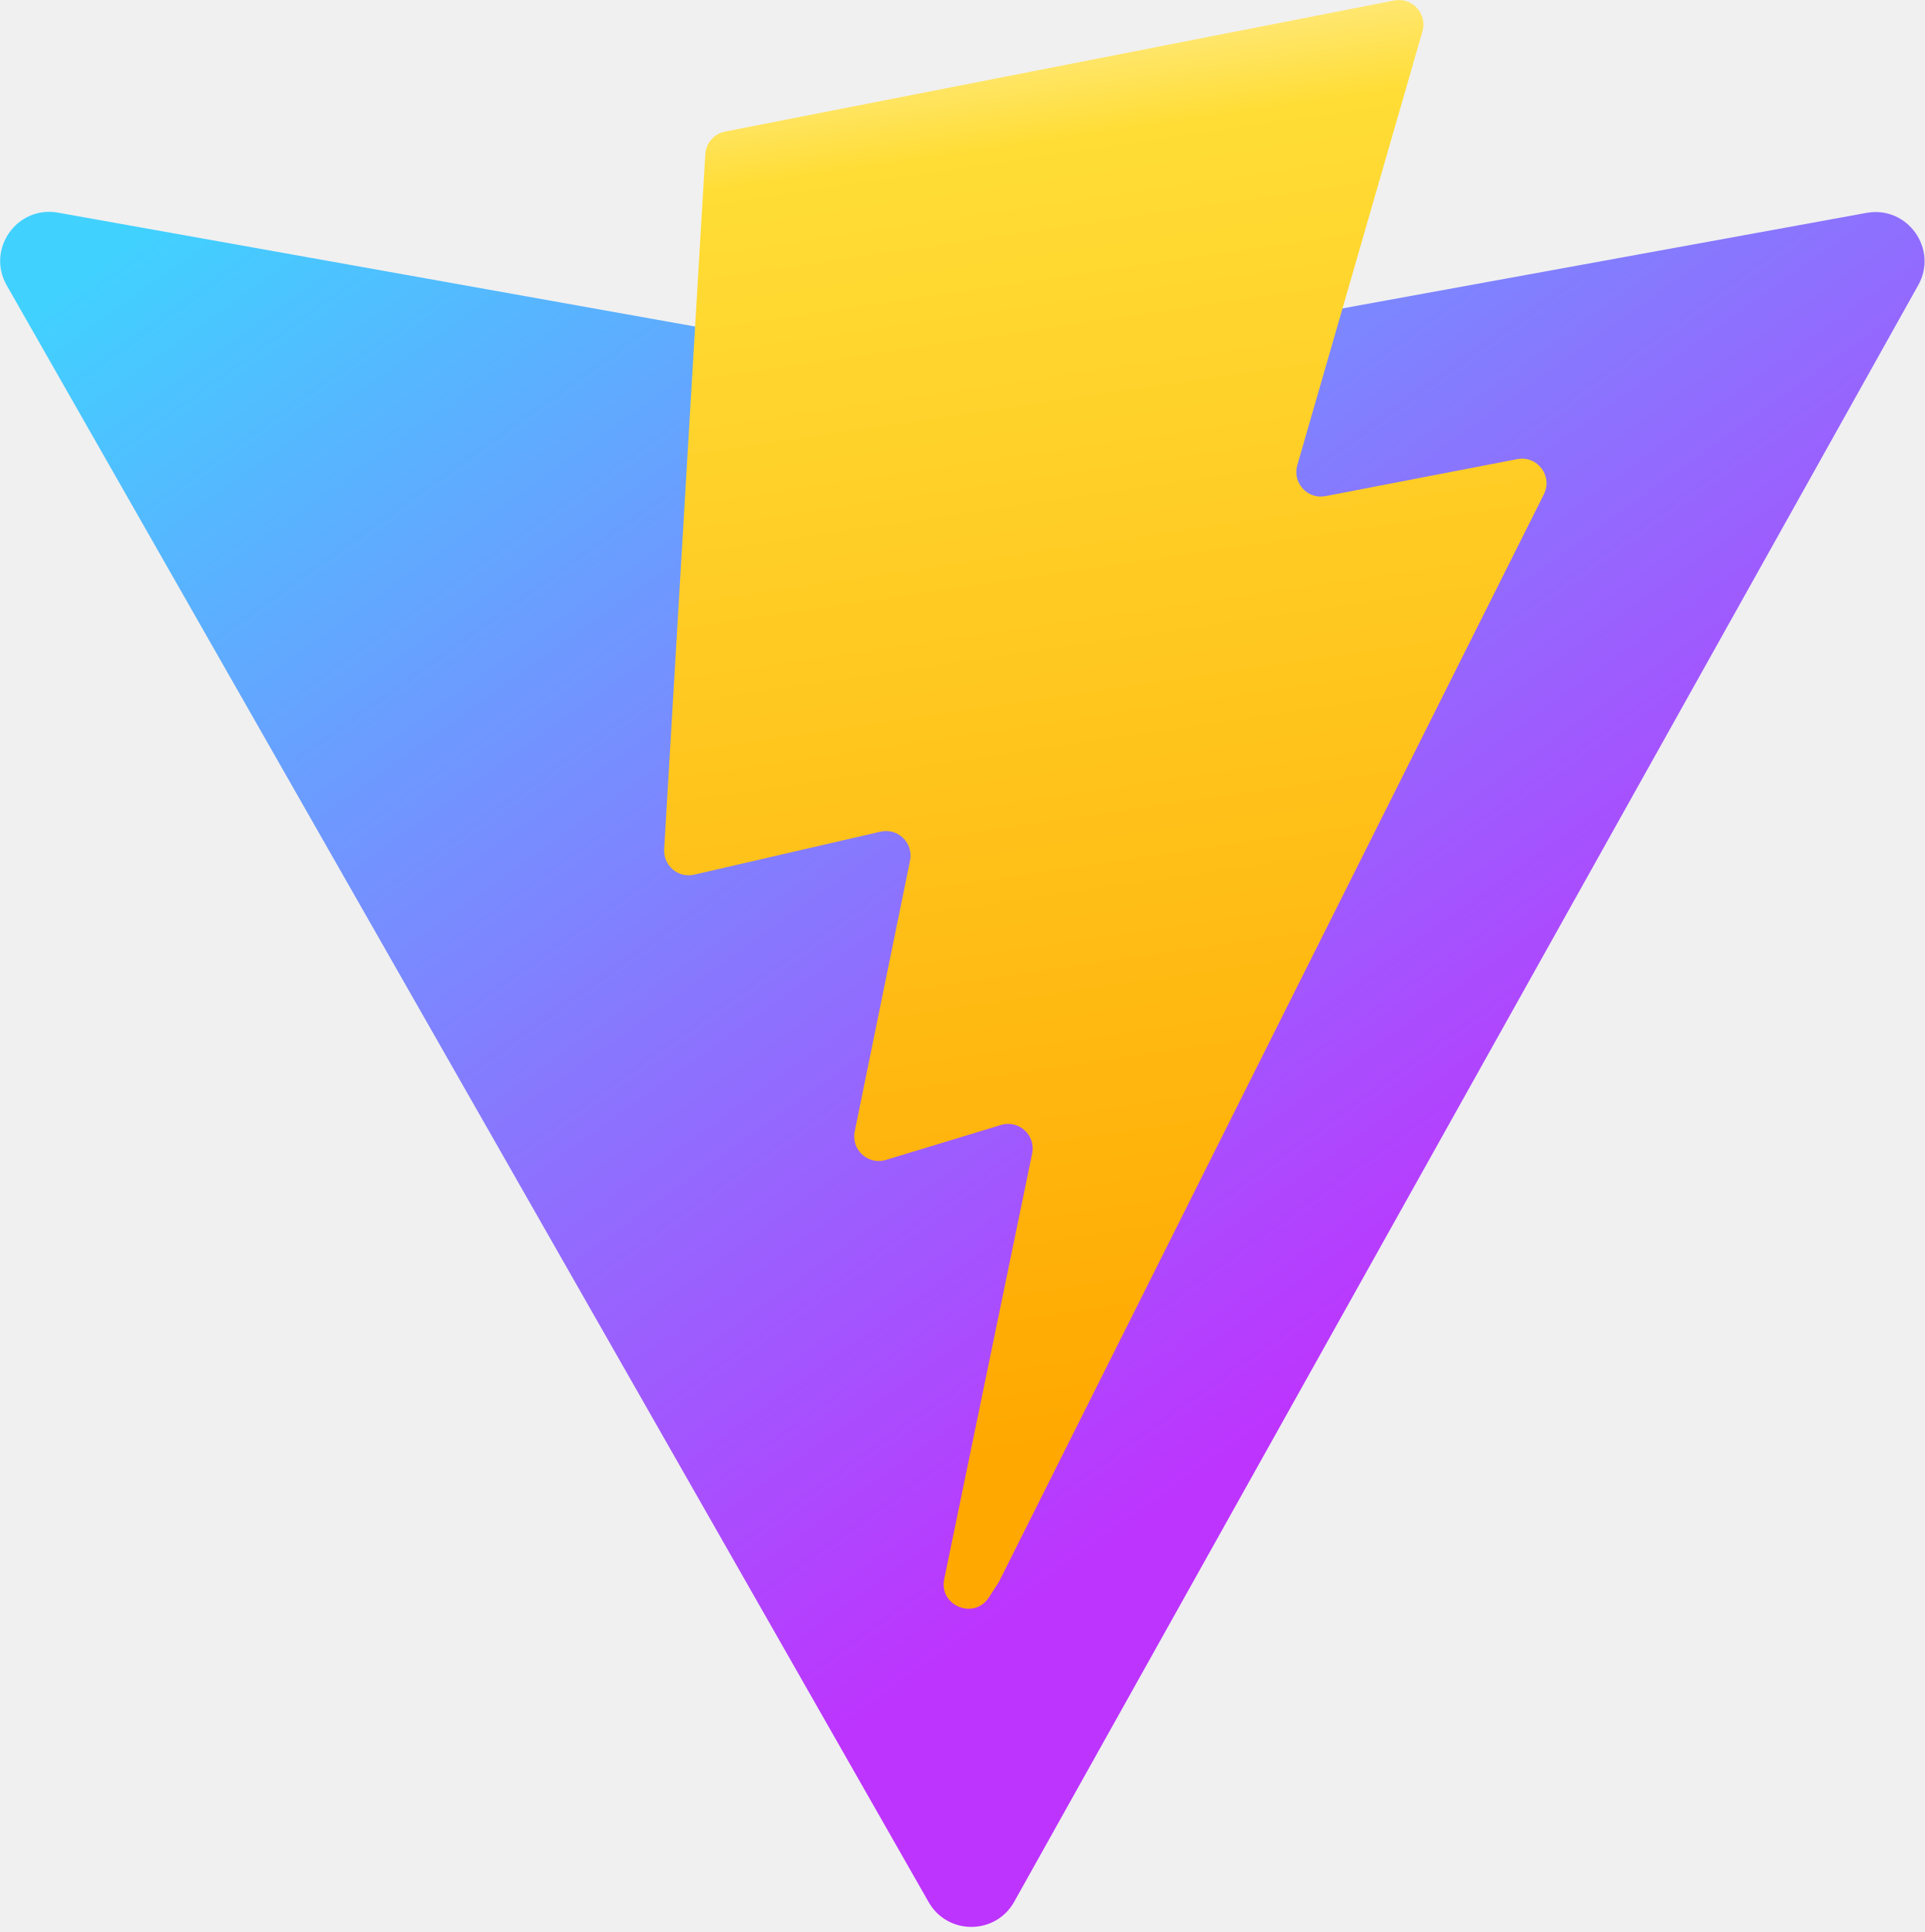
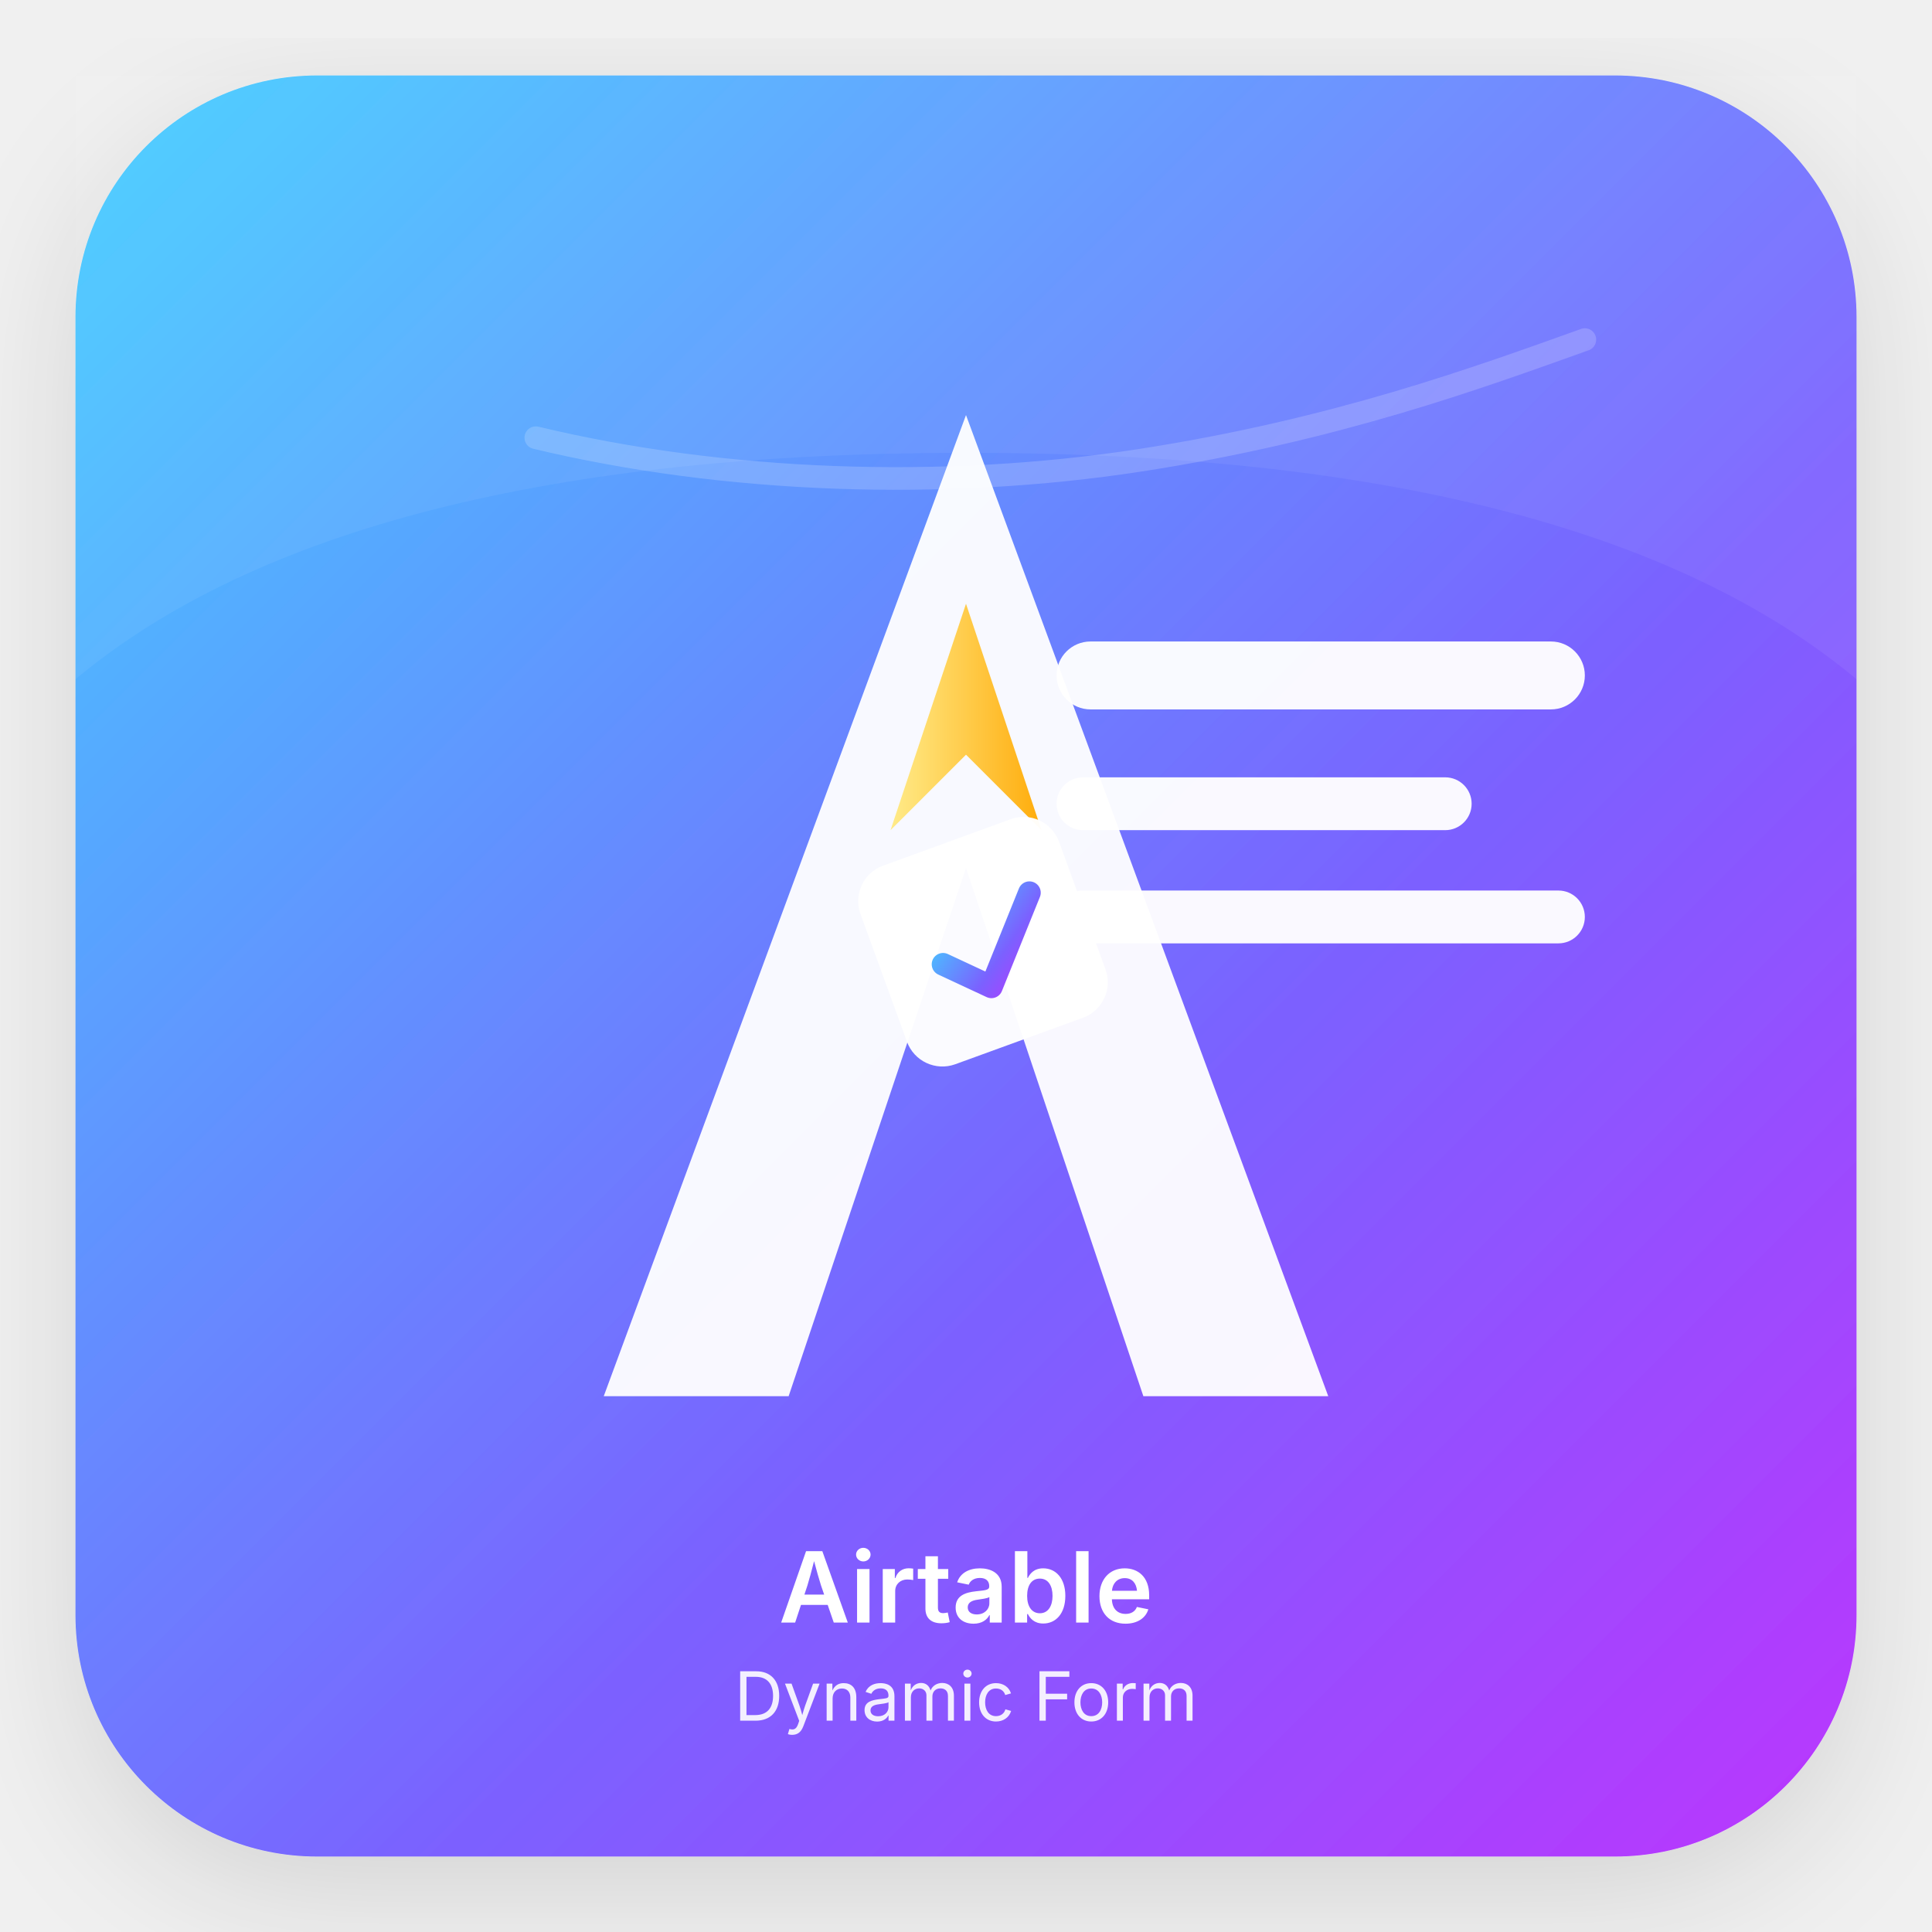
- <svg xmlns="http://www.w3.org/2000/svg" aria-hidden="true" role="img" class="iconify iconify--logos" width="31.88" height="32" preserveAspectRatio="xMidYMid meet" viewBox="0 0 256 257">
+ <svg xmlns="http://www.w3.org/2000/svg" viewBox="0 0 512 512" width="512" height="512" role="img" aria-labelledby="title desc">
  <defs>
-     <linearGradient id="IconifyId1813088fe1fbc01fb466" x1="-.828%" x2="57.636%" y1="7.652%" y2="78.411%">
-       <stop offset="0%" stop-color="#41D1FF" />
-       <stop offset="100%" stop-color="#BD34FE" />
+     <linearGradient id="grad1" x1="0" x2="1" y1="0" y2="1">
+       <stop offset="0" stop-color="#41D1FF" />
+       <stop offset="0.6" stop-color="#7B61FF" />
+       <stop offset="1" stop-color="#BD34FE" />
    </linearGradient>
-     <linearGradient id="IconifyId1813088fe1fbc01fb467" x1="43.376%" x2="50.316%" y1="2.242%" y2="89.03%">
-       <stop offset="0%" stop-color="#FFEA83" />
-       <stop offset="8.333%" stop-color="#FFDD35" />
-       <stop offset="100%" stop-color="#FFA800" />
+     <linearGradient id="grad2" x1="0" x2="1">
+       <stop offset="0" stop-color="#FFEA83" />
+       <stop offset="1" stop-color="#FFA800" />
    </linearGradient>
+     <filter id="shadow" x="-50%" y="-50%" width="200%" height="200%">
+       <feDropShadow dx="0" dy="10" stdDeviation="18" flood-color="#000" flood-opacity="0.12" />
+     </filter>
+     <clipPath id="clipA">
+       <path d="M160 360 L256 100 L352 360 Z" />
+     </clipPath>
  </defs>
-   <path fill="url(#IconifyId1813088fe1fbc01fb466)" d="M255.153 37.938L134.897 252.976c-2.483 4.44-8.862 4.466-11.382.048L.875 37.958c-2.746-4.814 1.371-10.646 6.827-9.67l120.385 21.517a6.537 6.537 0 0 0 2.322-.004l117.867-21.483c5.438-.991 9.574 4.796 6.877 9.62Z" />
-   <path fill="url(#IconifyId1813088fe1fbc01fb467)" d="M185.432.063L96.44 17.501a3.268 3.268 0 0 0-2.634 3.014l-5.474 92.456a3.268 3.268 0 0 0 3.997 3.378l24.777-5.718c2.318-.535 4.413 1.507 3.936 3.838l-7.361 36.047c-.495 2.426 1.782 4.5 4.151 3.78l15.304-4.649c2.372-.72 4.652 1.36 4.15 3.788l-11.698 56.621c-.732 3.542 3.979 5.473 5.943 2.437l1.313-2.028l72.516-144.72c1.215-2.423-.88-5.186-3.54-4.672l-25.505 4.922c-2.396.462-4.435-1.77-3.759-4.114l16.646-57.705c.677-2.35-1.37-4.583-3.769-4.113Z" />
+   <rect x="20" y="20" width="472" height="472" rx="64" ry="64" fill="url(#grad1)" filter="url(#shadow)" />
+   <path d="M420 90c-28 10-66 24-118 32-52 8-110 6-160-6" fill="none" stroke="rgba(255,255,255,0.18)" stroke-width="6" stroke-linecap="round" />
+   <g transform="translate(0,10)">
+     <path d="M160 360 L256 100 L352 360 L303 360 L256 220 L209 360 Z" fill="white" opacity="0.95" />
+     <path d="M236 210 L256 150 L276 210 L256 190 Z" fill="url(#grad2)" transform="translate(0,0)" opacity="0.95" />
+   </g>
+   <g transform="translate(280,180)" fill="#fff" opacity="0.96">
+     <rect x="0" y="-10" width="140" height="18" rx="9" />
+     <rect x="0" y="26" width="110" height="14" rx="7" />
+     <rect x="0" y="56" width="140" height="14" rx="7" />
+   </g>
+   <g transform="translate(240,240) rotate(-20)">
+     <rect x="-12" y="-12" width="56" height="56" rx="10" fill="white" opacity="0.97" />
+     <path d="M4 18 L14 28 L32 8" fill="none" stroke="url(#grad1)" stroke-width="6" stroke-linecap="round" stroke-linejoin="round" />
+   </g>
+   <path d="M20 20 L492 20 L492 180 Q420 120 256 120 Q92 120 20 180 Z" fill="rgba(255,255,255,0.06)" />
+   <g transform="translate(256,430)" text-anchor="middle" font-family="Inter, Arial, sans-serif">
+     <text x="0" y="0" font-size="26" fill="white" font-weight="600">Airtable</text>
+     <text x="0" y="26" font-size="18" fill="rgba(255,255,255,0.9)">Dynamic Form</text>
+   </g>
</svg>
